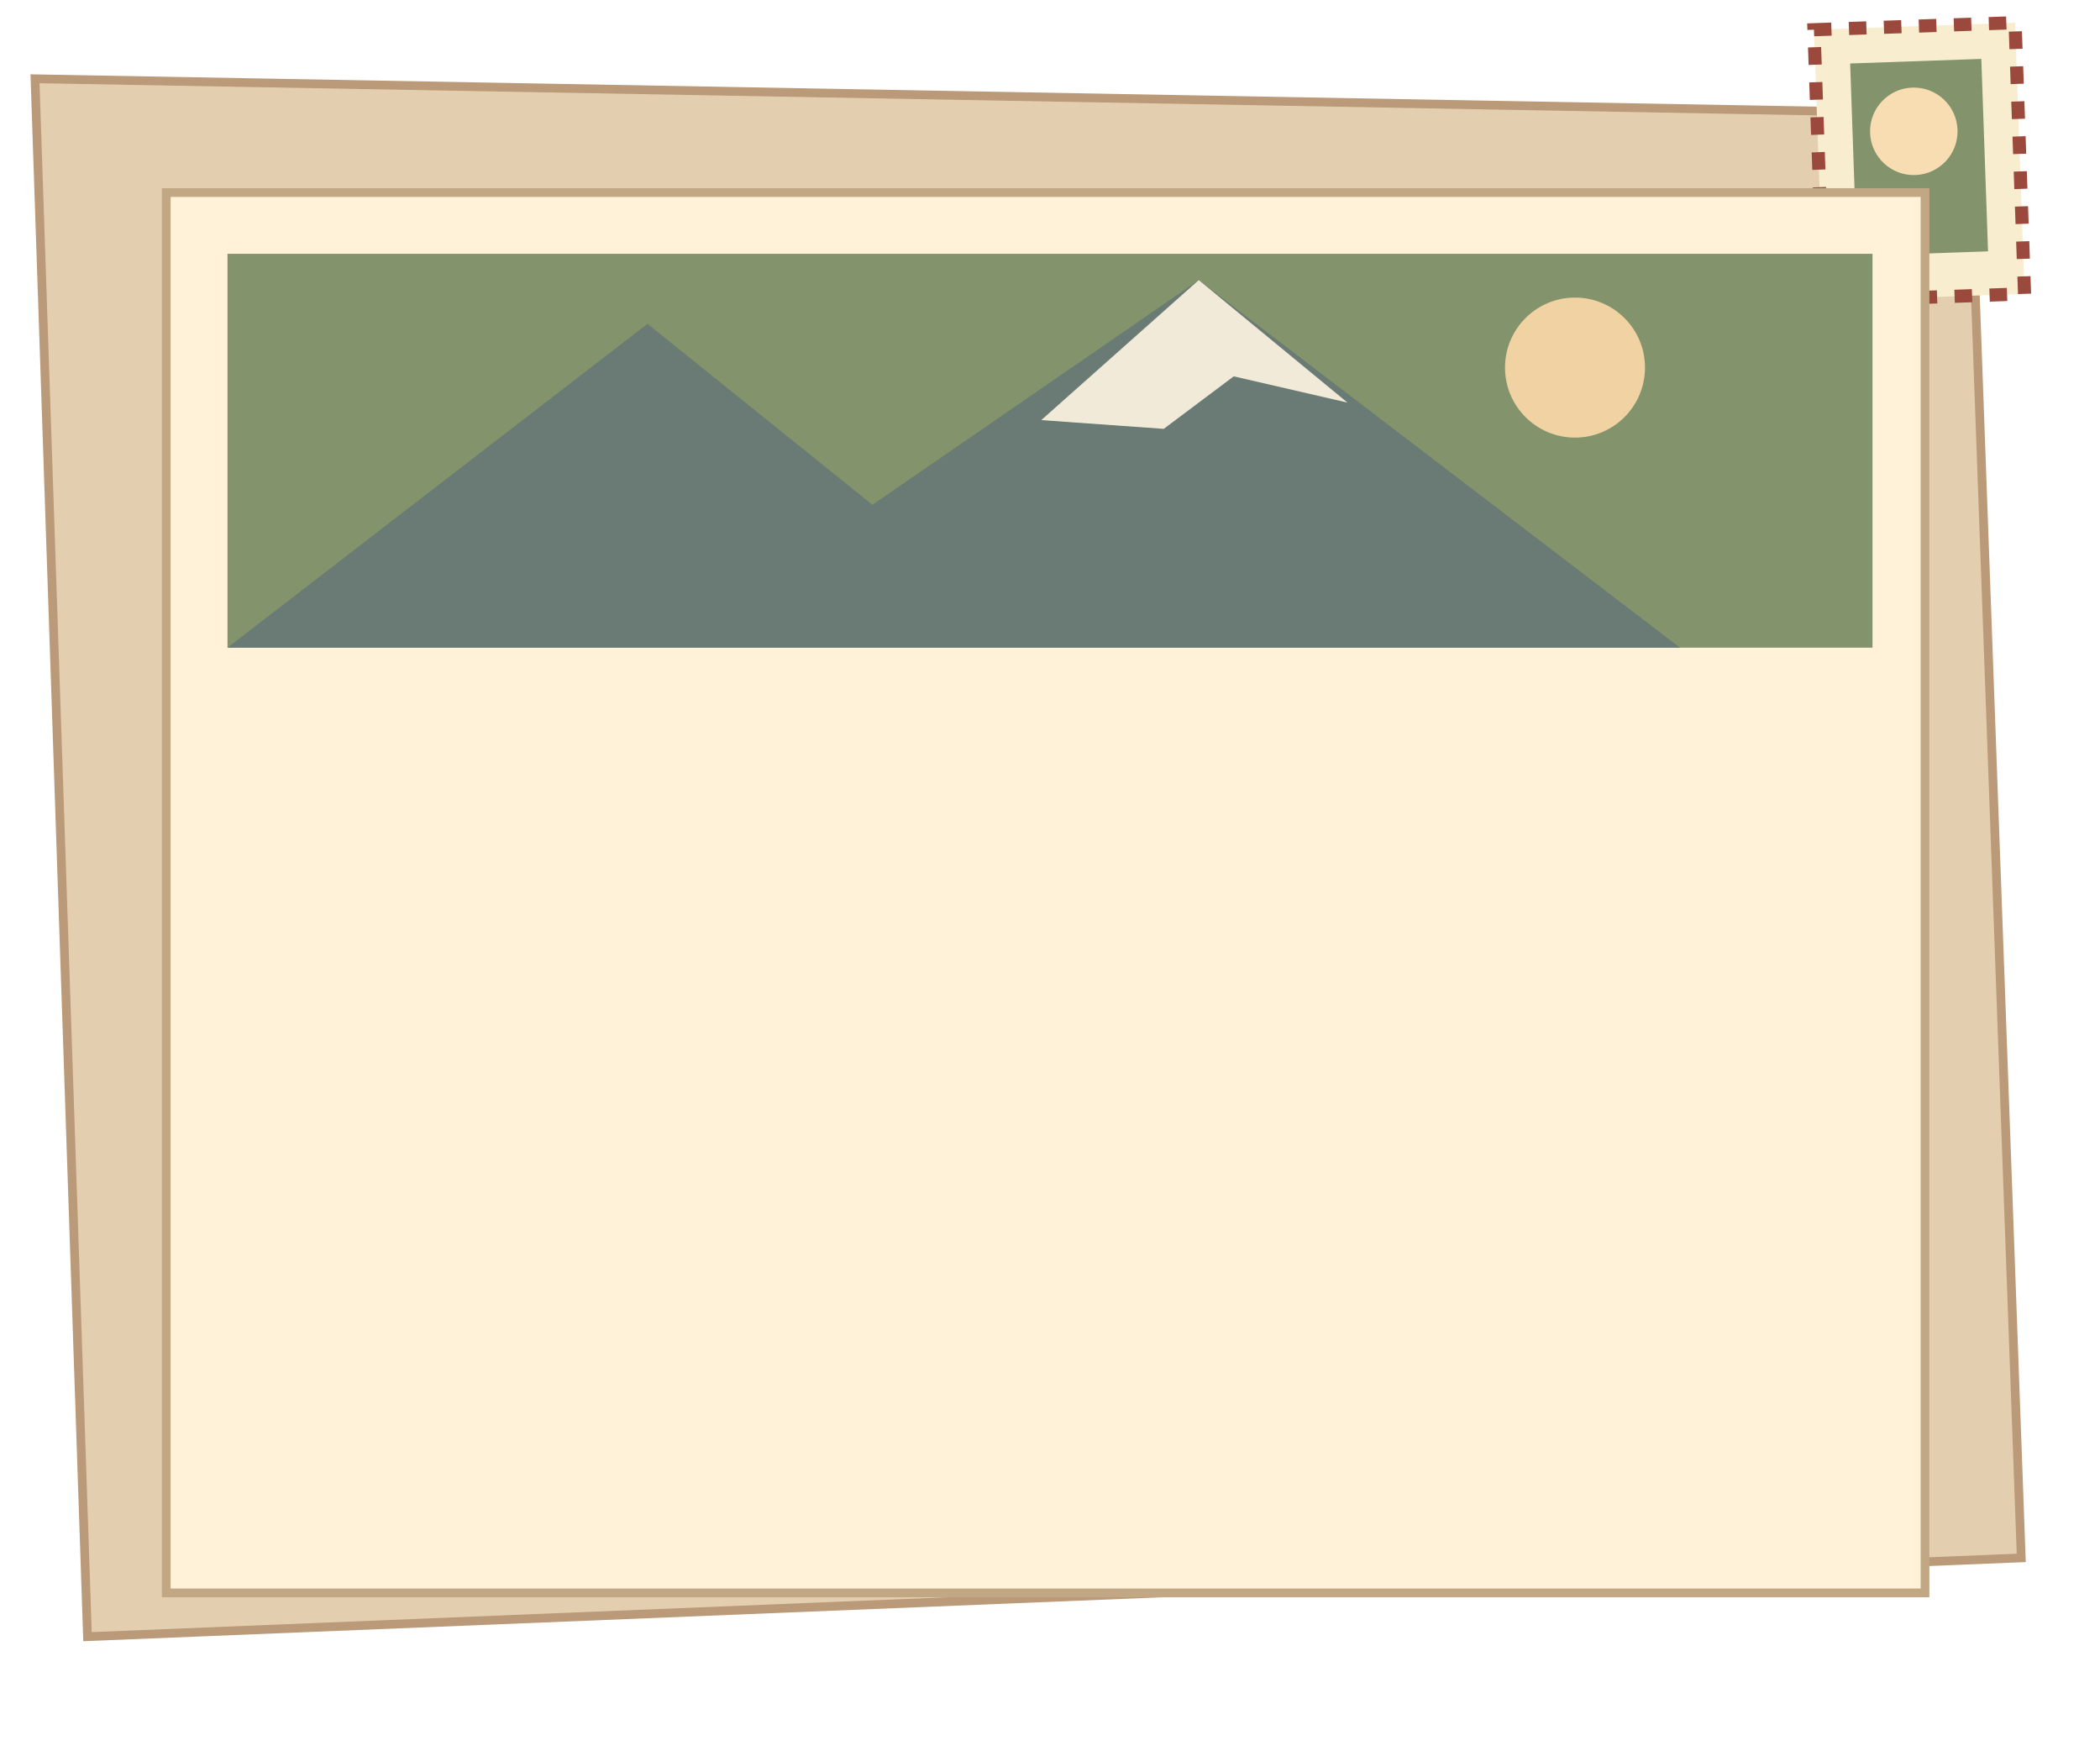
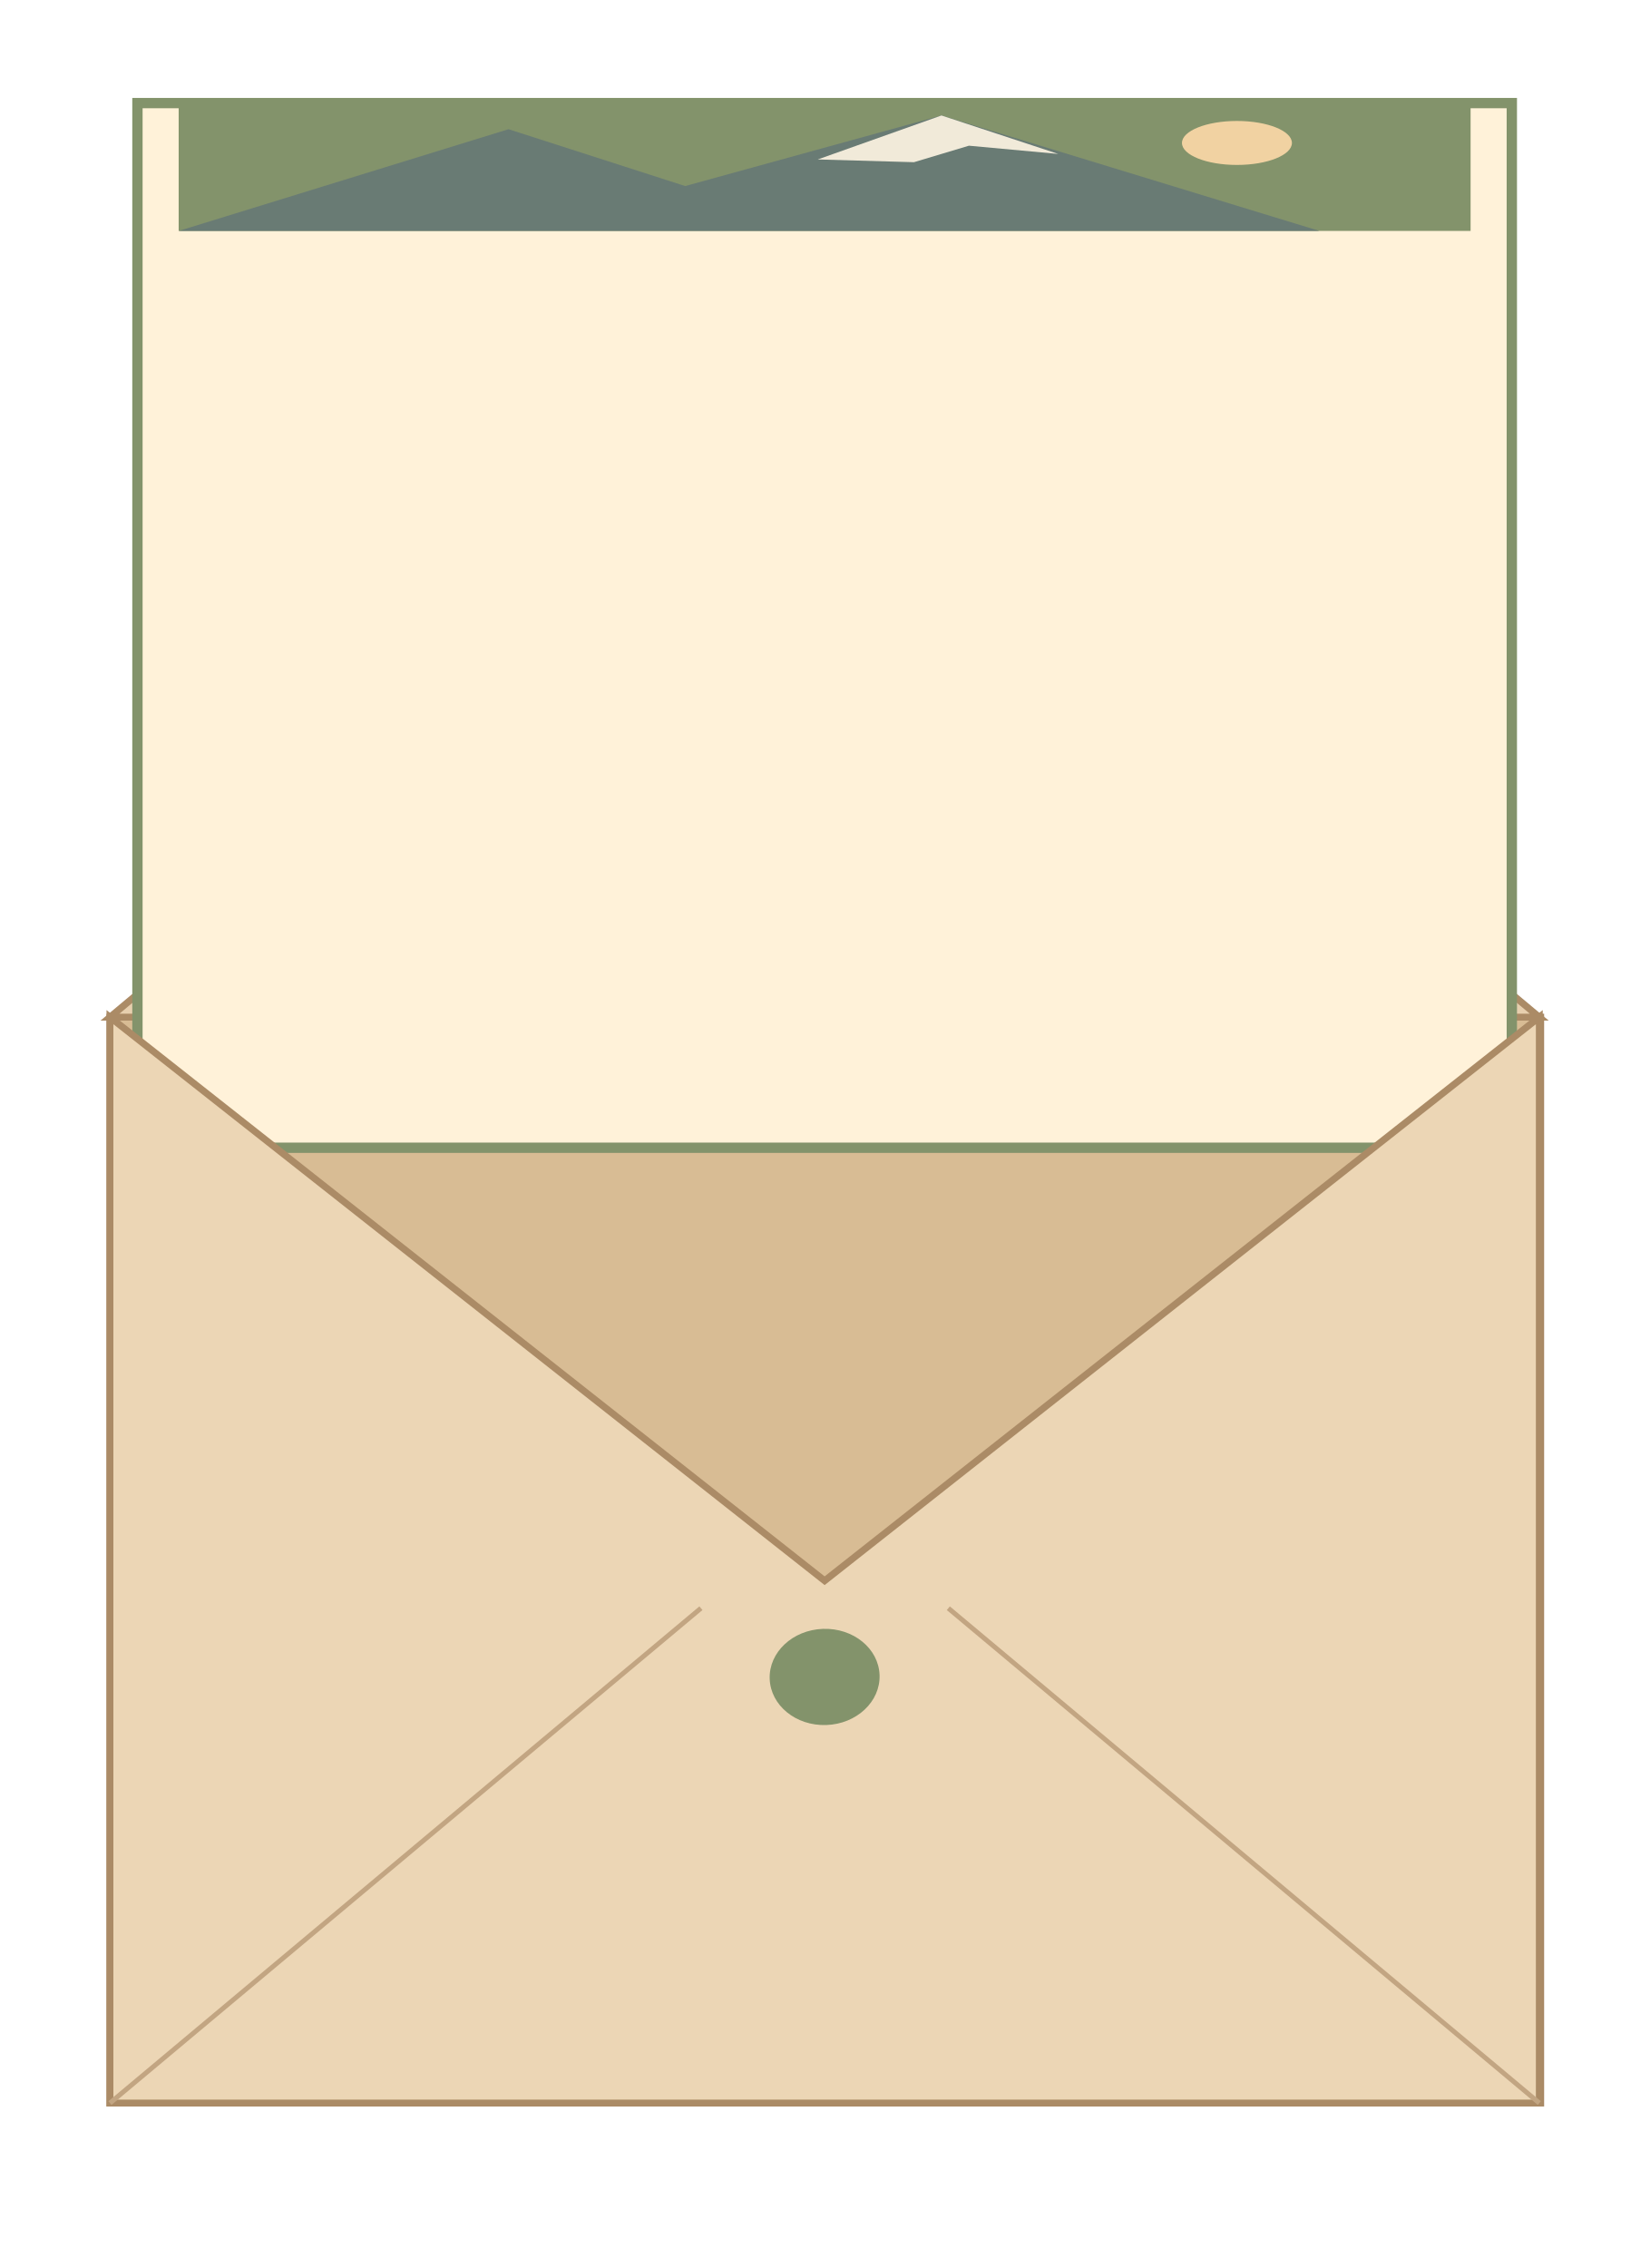
- <svg xmlns="http://www.w3.org/2000/svg" viewBox="0 0 240 200" preserveAspectRatio="xMidYMid meet" aria-hidden="true" focusable="false" class="theme-object" opacity="1">
-   <g data-visual-axis="palette" data-visual-value="2">
+ <svg xmlns="http://www.w3.org/2000/svg" viewBox="0 0 240 330" preserveAspectRatio="xMidYMid meet" opacity="1" aria-hidden="true" focusable="false">
+   <g data-theme-part="back">
+     <g data-visual-axis="silhouette" data-visual-value="1">
+       <rect x="16" y="148" width="208.2" height="158" fill="#d8bc94" stroke="#a78762" stroke-width="1" />
+     </g>
+   </g>
+   <g data-theme-part="flap">
    <g data-visual-axis="envelope" data-visual-value="3">
-       <path d="M4 9L225 13L231 178L10 187Z" fill="#e3cfaf" stroke="#ba9a78" stroke-width="1" />
-       <g data-visual-axis="postage" data-visual-value="2">
-         <g data-visual-axis="orientation" data-visual-value="1" transform="rotate(-2 219 23)">
-           <rect x="208" y="3" width="23" height="31" fill="#f8edcf" stroke="#9c493d" stroke-width="1.5" stroke-dasharray="2 2" />
-           <rect x="212" y="7" width="15" height="22" fill="#83936b" />
-           <circle cx="219" cy="15" r="5" fill="#f7ddb1" />
-         </g>
-       </g>
+       <path d="M16 148L120 61L224 148Z" fill="#e7cfae" stroke="#ab8b66" stroke-width="1" />
    </g>
-     <path d="M19 22H220V182H19Z" fill="#fff2d9" stroke="#c1a783" stroke-width="1" data-visual-axis="silhouette" data-visual-value="1" data-visual-scope="self" />
-     <g data-visual-axis="landscape" data-visual-value="1">
+   </g>
+   <g data-theme-part="card">
+     <g data-visual-axis="palette" data-visual-value="2">
+       <rect x="20" y="15" width="200" height="152" fill="#fff2d9" stroke="#83936b" stroke-width="1.5" />
+     </g>
+     <g data-visual-axis="landscape" data-visual-value="1" transform="translate(0 4) scale(1 .4)">
      <rect x="26" y="29" width="188" height="45" fill="#83936b" />
      <circle cx="180" cy="42" r="8" fill="#f1d2a2" />
      <path d="M26 74L74 37L120 74M76 74L137 32L192 74Z" fill="#697b74" />
      <path d="M119 48L137 32L154 46L141 43L133 49Z" fill="#f1ead9" />
    </g>
  </g>
-   <rect x="30" y="82" width="180" height="94" fill="none" stroke="none" data-theme-content-area="content" />
+   <g data-theme-part="front">
+     <path d="M16 148L120 230L224 148V306H16Z" fill="#ecd6b5" stroke="#ab8b66" stroke-width="1" />
+     <path d="M16 306L102 234M224 306L138 234" fill="none" stroke="#c2a582" stroke-width=".7" />
+     <g data-visual-axis="postage" data-visual-value="2">
+       <g data-visual-axis="orientation" data-visual-value="1" transform="rotate(-2 120 244)">
+         <ellipse cx="120" cy="244" rx="8.0" ry="7.0" fill="#83936b" />
+       </g>
+     </g>
+   </g>
+   <rect x="31" y="42" width="178" height="112" fill="none" data-theme-content-area="content" />
</svg>
